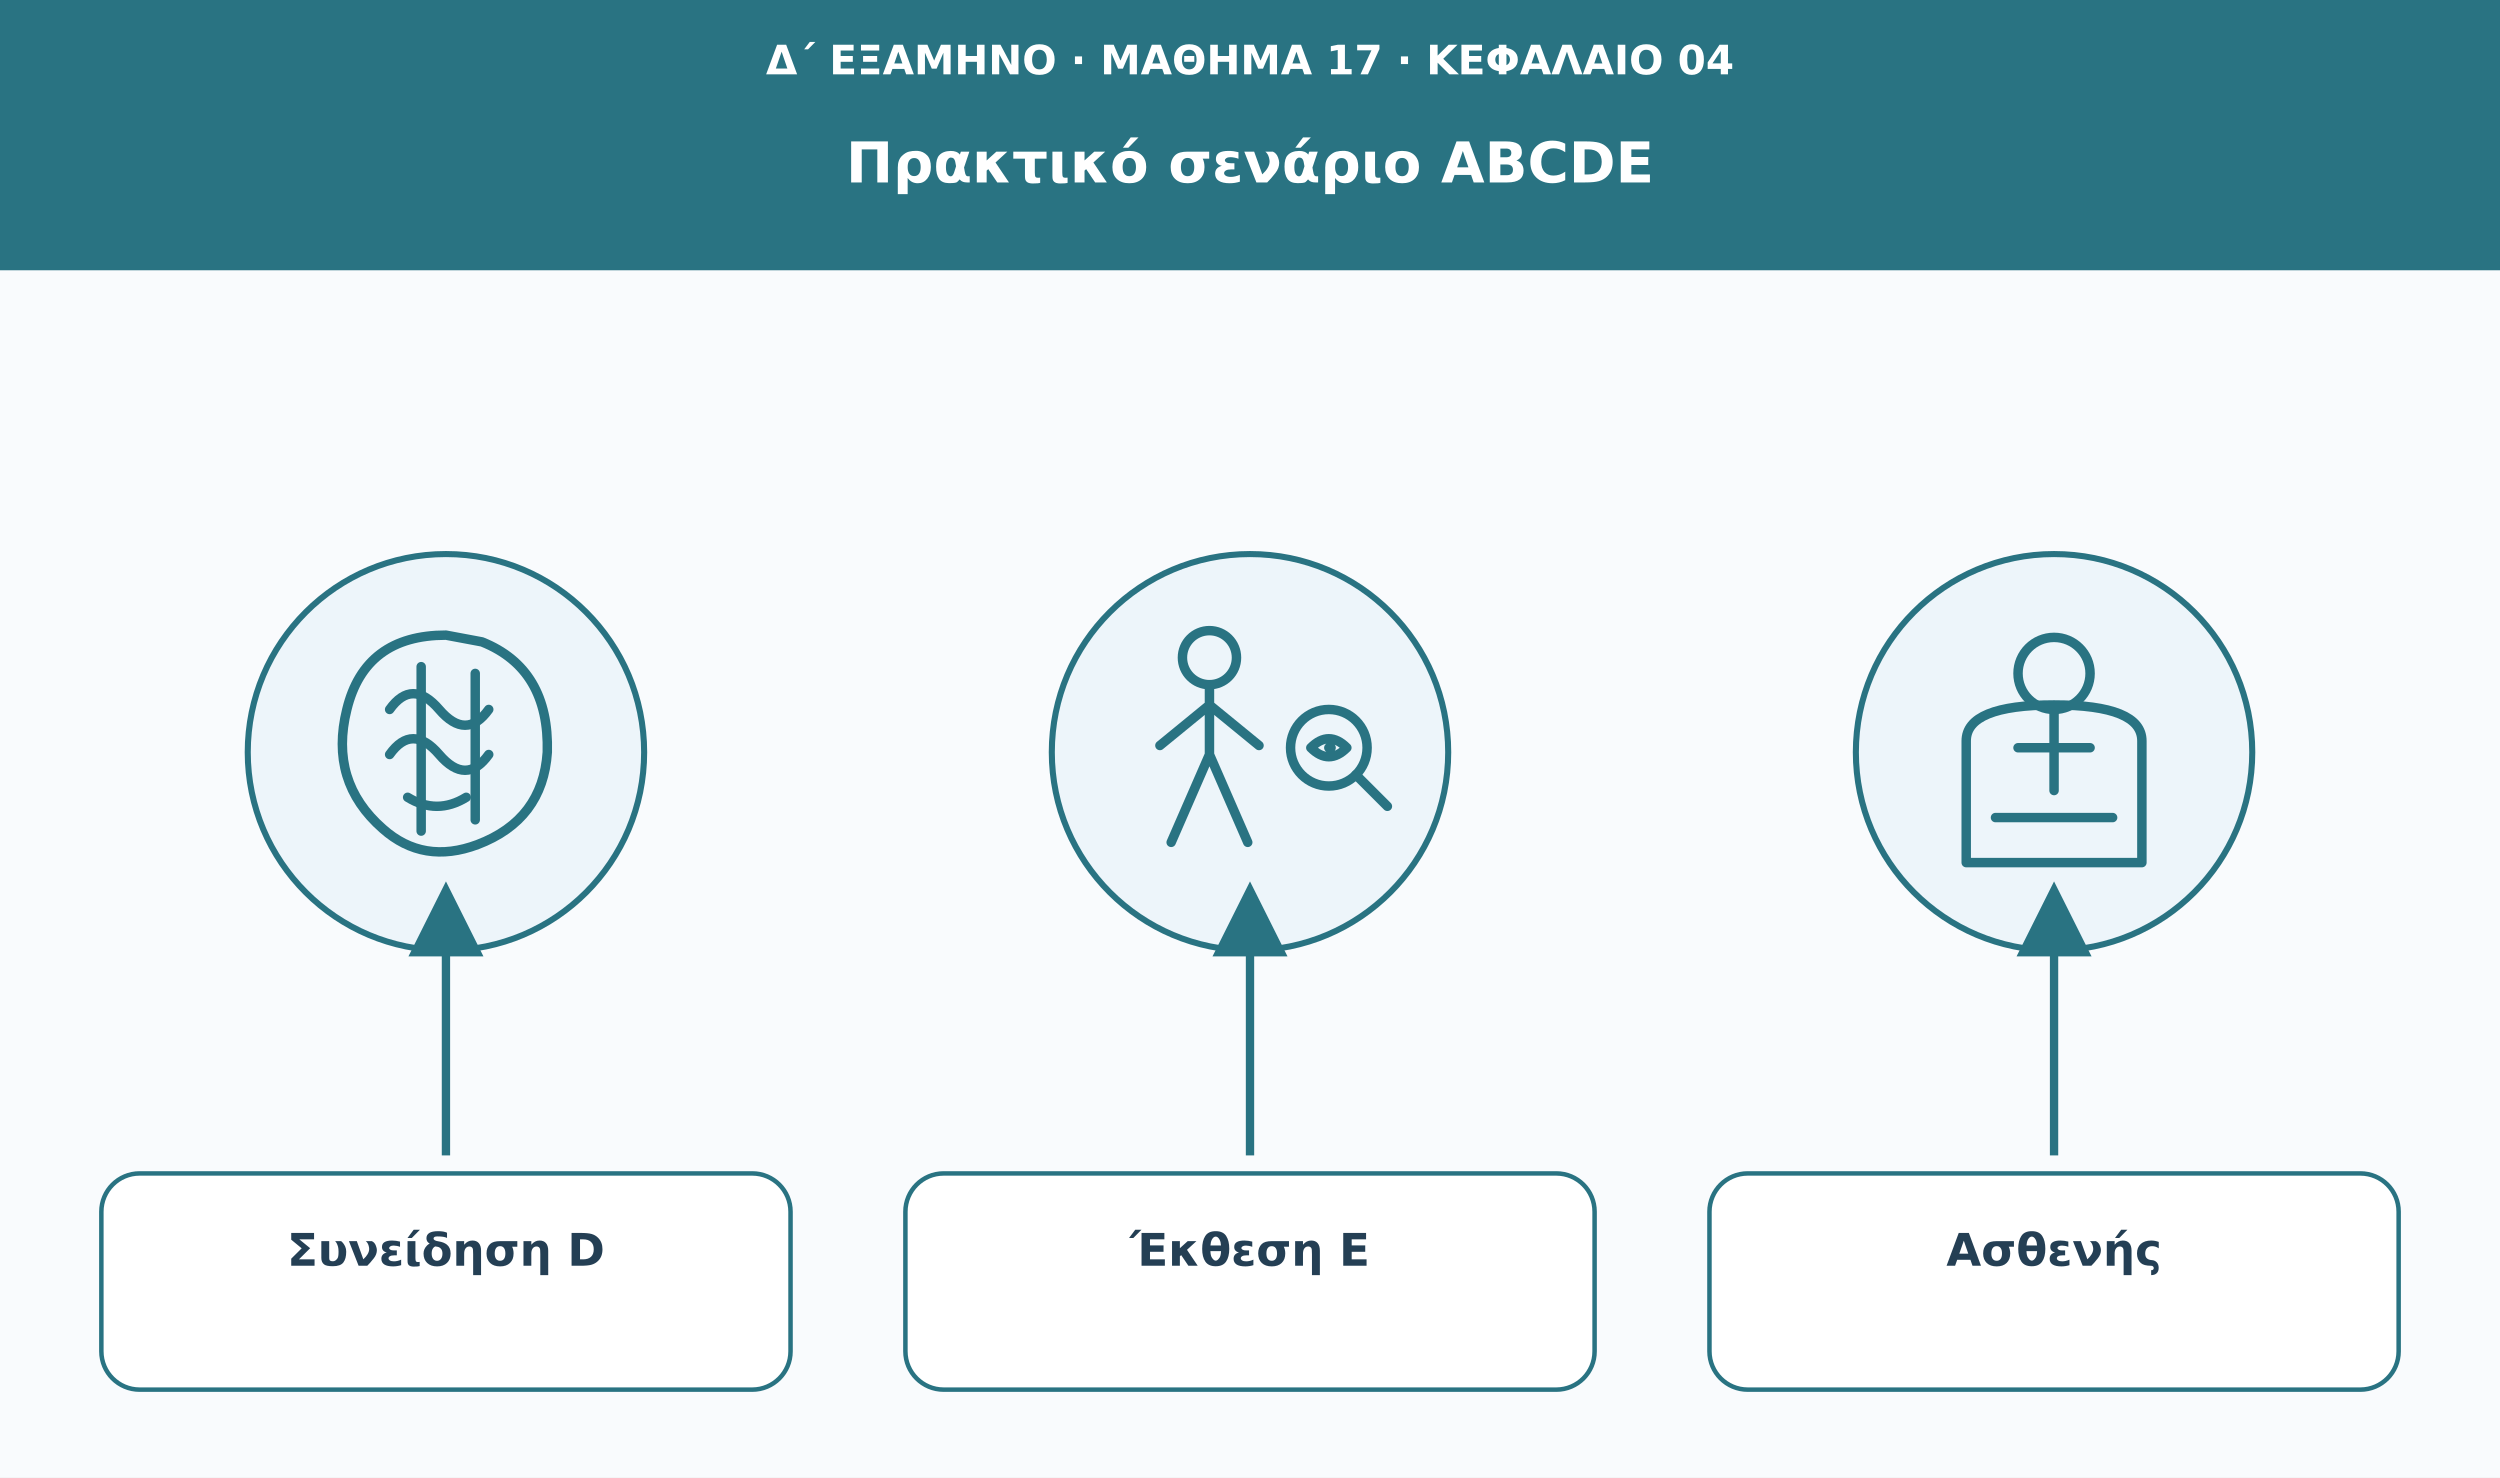
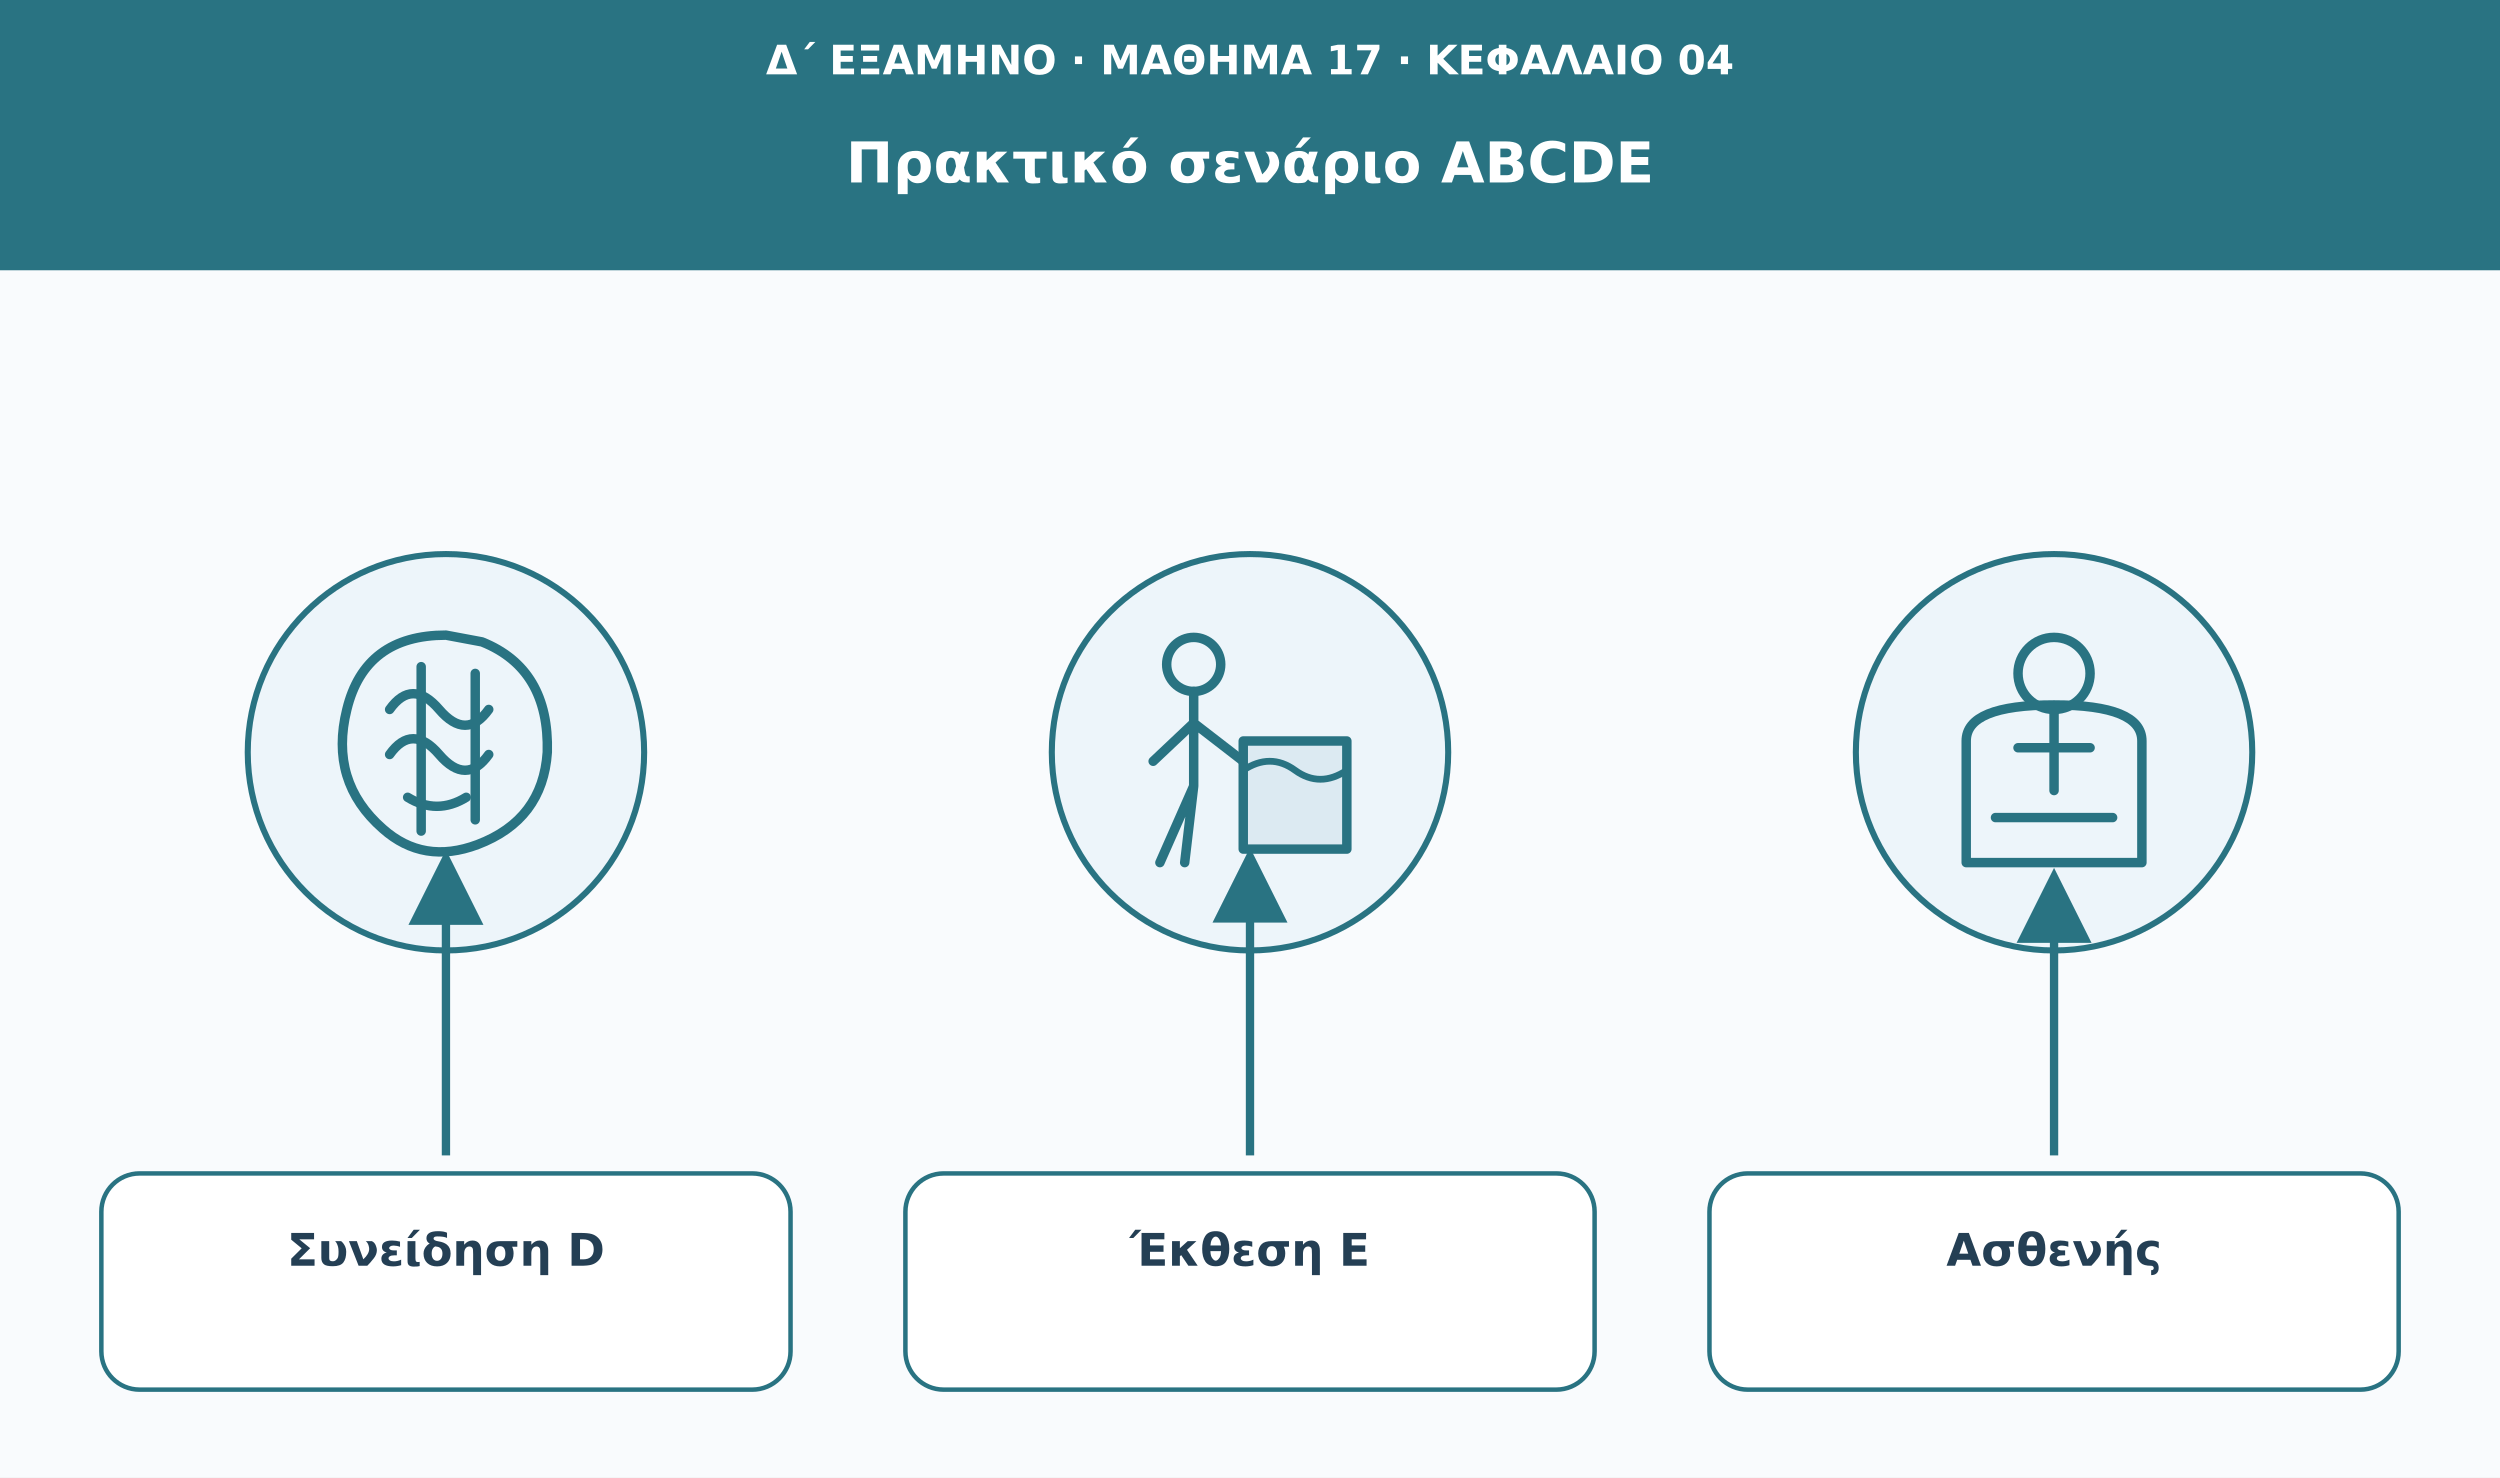
<svg xmlns="http://www.w3.org/2000/svg" viewBox="0 0 1110 656" role="img" aria-labelledby="t d">
  <defs>
    <marker id="arrow" viewBox="0 0 10 10" markerWidth="9" markerHeight="9" refX="8" refY="5" orient="auto">
      <path d="M0 0L10 5L0 10Z" fill="#297382" />
    </marker>
  </defs>
  <rect width="1110" height="656" fill="#f9fbfd" />
  <rect width="1110" height="120" fill="#297382" />
  <text x="555" y="33" font-family="DejaVu Sans,Arial,sans-serif" font-size="18" fill="#fff" font-weight="680" text-anchor="middle">Δ΄ ΕΞΑΜΗΝΟ · ΜΑΘΗΜΑ 17 · ΚΕΦΑΛΑΙΟ 04</text>
  <text x="555" y="81" font-family="DejaVu Sans,Arial,sans-serif" font-size="25" fill="#fff" font-weight="750" text-anchor="middle">Πρακτικό σενάριο ABCDE</text>
  <circle cx="198" cy="334" r="88" fill="#edf5fa" stroke="#297382" stroke-width="2.7" />
  <g transform="translate(198 334)" fill="none" stroke="#297382" stroke-width="4.2" stroke-linecap="round" stroke-linejoin="round">
    <path d="M0-52q-36 0-44 33-8 32 16 53 18 16 42 7 29-11 31-41Q46-37 16-49Z" />
    <path d="M-25-19q10-14 22 0t22 0m-44 20q10-14 22 0t22 0m-36 19q13 8 26 0" />
    <path d="M-11-38v73m24-70v65" />
  </g>
-   <path d="M198 513L198 398" stroke="#297382" stroke-width="3.7" marker-end="url(#arrow)" />
+   <path d="M198 513L198 384" stroke="#297382" stroke-width="3.7" marker-end="url(#arrow)" />
  <rect x="45" y="521" width="306" height="96" rx="17" fill="#fff" stroke="#297382" stroke-width="2" />
  <text x="198" y="562" font-family="DejaVu Sans,Arial,sans-serif" font-size="20" fill="#243f54" font-weight="700" text-anchor="middle">Συνείδηση D</text>
  <circle cx="555" cy="334" r="88" fill="#edf5fa" stroke="#297382" stroke-width="2.7" />
  <g transform="translate(555 334)" fill="none" stroke="#297382" stroke-width="4.2" stroke-linecap="round" stroke-linejoin="round">
-     <circle cx="-18" cy="-42" r="12" />
-     <path d="M-18-30v31m0-22-22 18m22-18 22 18M-18 1l-17 39m17-39 17 39" />
-     <circle cx="35" cy="-2" r="17" />
-     <path d="M47 10l14 14m-34-26q8-8 16 0-8 8-16 0Zm8 0h1" />
+     <circle cx="-25" cy="-39" r="12" />
+     <path d="M-25-27v42m0-28L-43 4m18-17L-3 4m-22 11-15 34m15-34-4 34" />
+     <path d="M-3-5H43V43H-3Z" fill="#dceaf2" />
+     <path d="M-3 8q12-8 23 0t23 0" stroke-width="3" />
  </g>
-   <path d="M555 513L555 398" stroke="#297382" stroke-width="3.7" marker-end="url(#arrow)" />
+   <path d="M555 513L555 383" stroke="#297382" stroke-width="3.7" marker-end="url(#arrow)" />
  <rect x="402" y="521" width="306" height="96" rx="17" fill="#fff" stroke="#297382" stroke-width="2" />
  <text x="555" y="562" font-family="DejaVu Sans,Arial,sans-serif" font-size="20" fill="#243f54" font-weight="700" text-anchor="middle">Έκθεση E</text>
  <circle cx="912" cy="334" r="88" fill="#edf5fa" stroke="#297382" stroke-width="2.7" />
  <g transform="translate(912 334)" fill="none" stroke="#297382" stroke-width="4.2" stroke-linecap="round" stroke-linejoin="round">
    <circle cy="-35" r="16" />
    <path d="M-39 49V-5q0-16 39-16t39 16v54Z" />
    <path d="M-16-2h32m-16-15v34" />
    <path d="M-26 29h52" />
  </g>
-   <path d="M912 513L912 398" stroke="#297382" stroke-width="3.7" marker-end="url(#arrow)" />
+   <path d="M912 513L912 392" stroke="#297382" stroke-width="3.7" marker-end="url(#arrow)" />
  <rect x="759" y="521" width="306" height="96" rx="17" fill="#fff" stroke="#297382" stroke-width="2" />
  <text x="912" y="562" font-family="DejaVu Sans,Arial,sans-serif" font-size="20" fill="#243f54" font-weight="700" text-anchor="middle">Ασθενής</text>
</svg>
